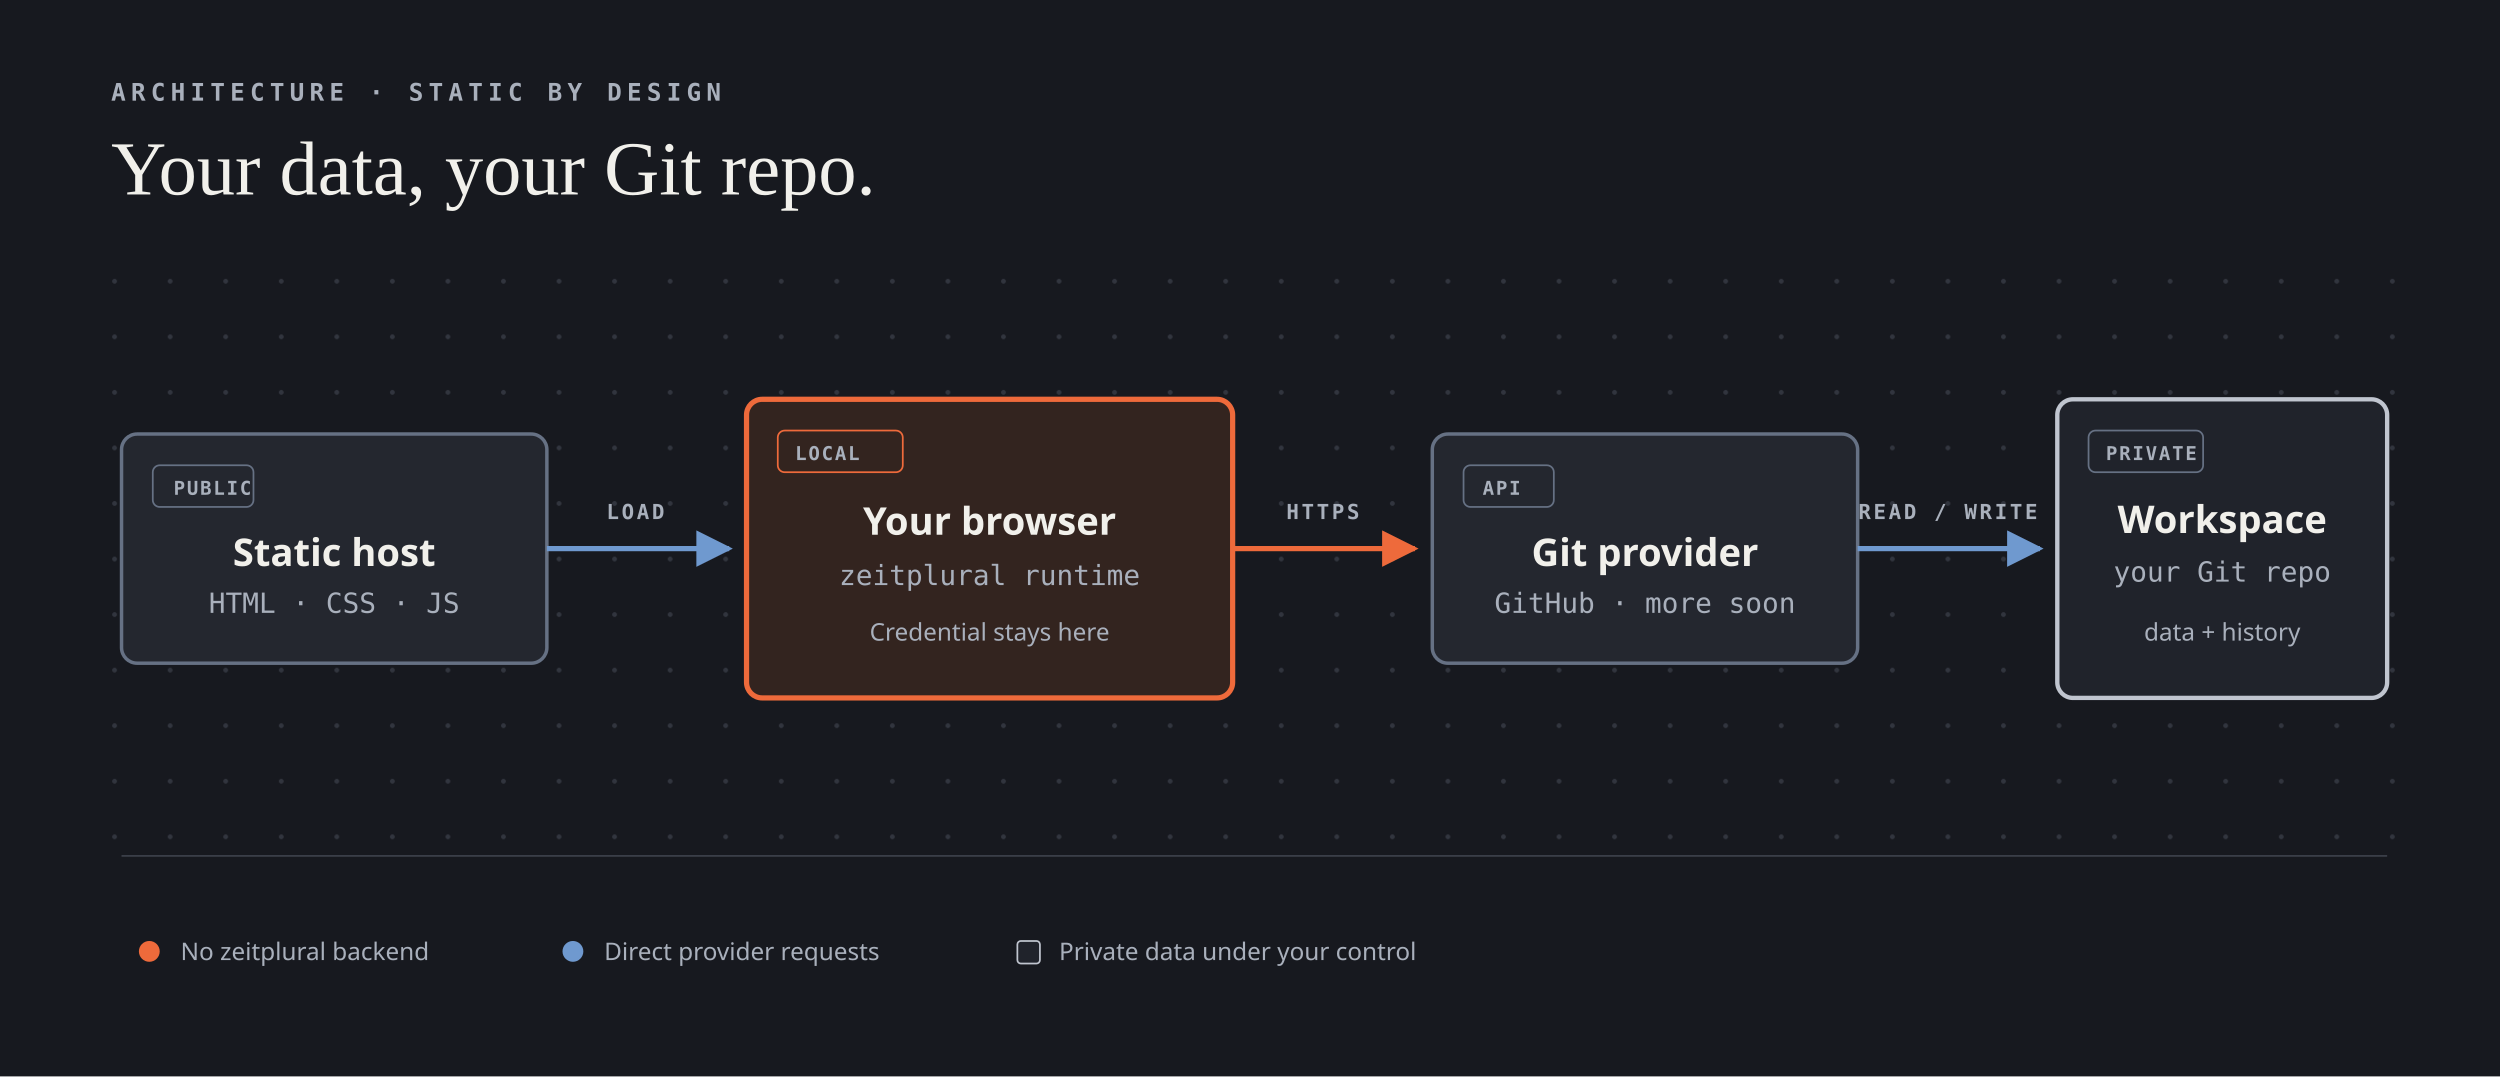
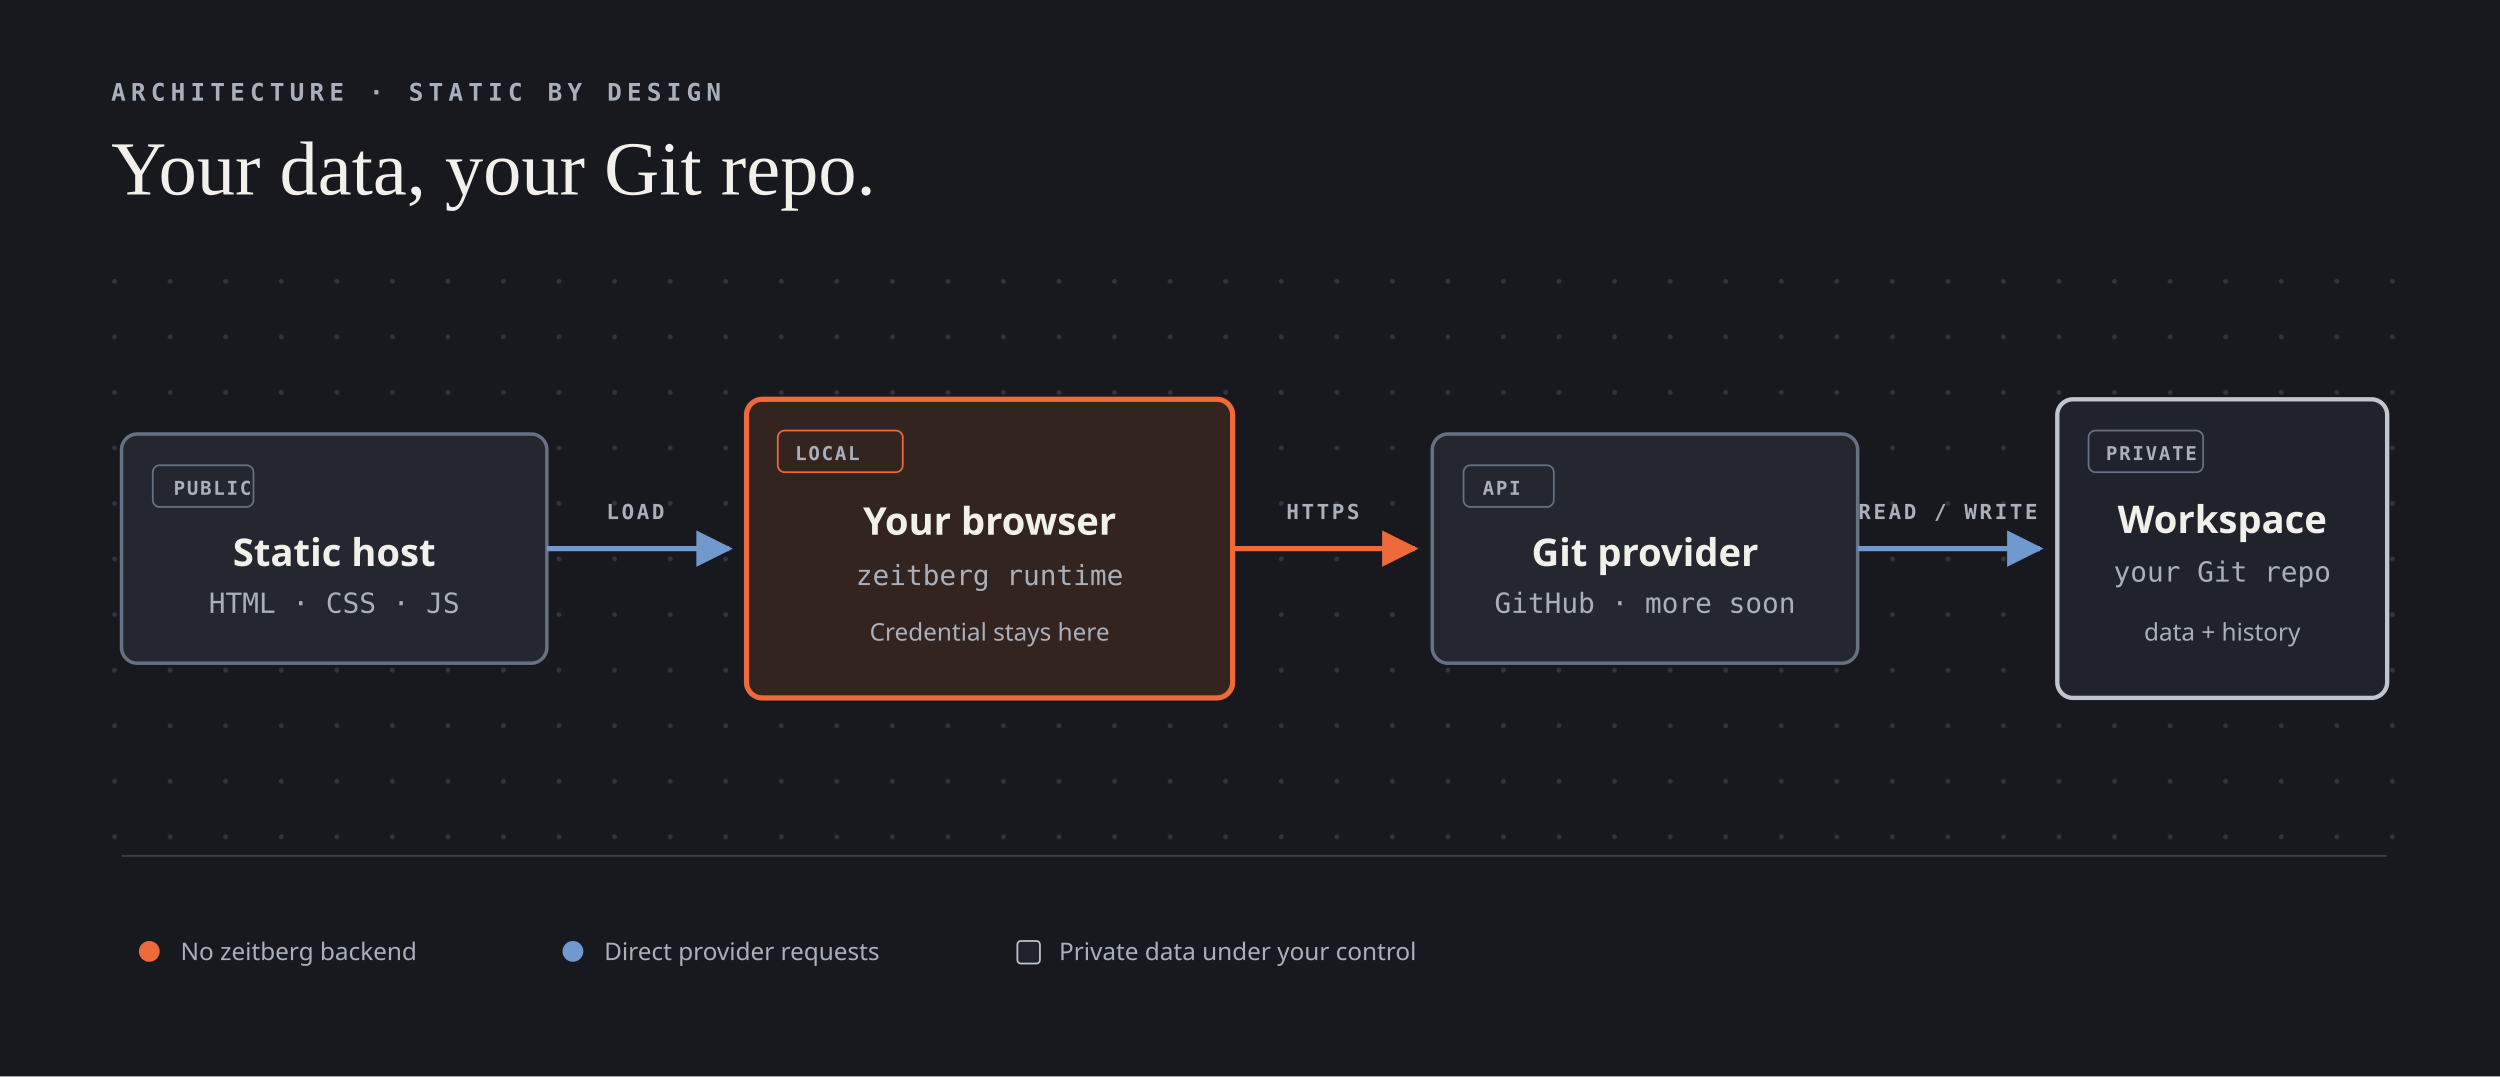
<svg xmlns="http://www.w3.org/2000/svg" viewBox="0 0 1440 620" role="img" aria-labelledby="title description">
  <defs>
    <pattern id="dots" width="32" height="32" patternUnits="userSpaceOnUse">
      <circle cx="2" cy="2" r="1.4" fill="#3b3f49" />
    </pattern>
    <marker id="arrow-blue" viewBox="0 0 10 10" refX="9" refY="5" markerWidth="7" markerHeight="7" orient="auto-start-reverse">
      <path d="M 0 0 L 10 5 L 0 10 z" fill="#6f99cf" />
    </marker>
    <marker id="arrow-orange" viewBox="0 0 10 10" refX="9" refY="5" markerWidth="7" markerHeight="7" orient="auto-start-reverse">
      <path d="M 0 0 L 10 5 L 0 10 z" fill="#ee6a3b" />
    </marker>
    <style>
      .eyebrow { font: 600 14px ui-monospace, SFMono-Regular, Menlo, monospace; letter-spacing: 3px; fill: #a9b0bc; }
      .title { font: 44px Georgia, 'Times New Roman', serif; fill: #f1f0eb; }
      .box-title { font: 700 22px ui-sans-serif, system-ui, sans-serif; fill: #f1f0eb; }
      .box-copy { font: 500 16px ui-monospace, SFMono-Regular, Menlo, monospace; fill: #a9b0bc; }
      .tag { font: 700 11px ui-monospace, SFMono-Regular, Menlo, monospace; letter-spacing: 1px; fill: #a9b0bc; }
      .flow { font: 700 12px ui-monospace, SFMono-Regular, Menlo, monospace; letter-spacing: 1.5px; fill: #a9b0bc; }
      .note { font: 500 14px ui-sans-serif, system-ui, sans-serif; fill: #a9b0bc; }
    </style>
  </defs>
  <rect width="1440" height="620" fill="#17191f" />
  <rect x="60" y="145" width="1320" height="365" fill="url(#dots)" opacity="0.72" />
  <text x="64" y="58" class="eyebrow">ARCHITECTURE · STATIC BY DESIGN</text>
  <text x="64" y="112" class="title">Your data, your Git repo.</text>
  <g transform="translate(70 250)">
    <rect width="245" height="132" rx="9" fill="#24272f" stroke="#667184" stroke-width="2" />
    <rect x="18" y="18" width="58" height="24" rx="4" fill="none" stroke="#667184" />
    <text x="30" y="35" class="tag">PUBLIC</text>
    <text x="122.5" y="76" text-anchor="middle" class="box-title">Static host</text>
    <text x="122.5" y="103" text-anchor="middle" class="box-copy">HTML · CSS · JS</text>
  </g>
  <line x1="315" y1="316" x2="420" y2="316" stroke="#6f99cf" stroke-width="3" marker-end="url(#arrow-blue)" />
  <text x="366" y="299" text-anchor="middle" class="flow">LOAD</text>
  <g transform="translate(430 230)">
    <rect width="280" height="172" rx="9" fill="#33241f" stroke="#ee6a3b" stroke-width="3" />
    <rect x="18" y="18" width="72" height="24" rx="4" fill="none" stroke="#ee6a3b" />
    <text x="28" y="35" class="tag" fill="#ee6a3b">LOCAL</text>
    <text x="140" y="78" text-anchor="middle" class="box-title">Your browser</text>
-     <text x="140" y="107" text-anchor="middle" class="box-copy">zeitplural runtime</text>
+     <text x="140" y="107" text-anchor="middle" class="box-copy">zeitberg runtime</text>
    <text x="140" y="139" text-anchor="middle" class="note">Credential stays here</text>
  </g>
  <line x1="710" y1="316" x2="815" y2="316" stroke="#ee6a3b" stroke-width="3" marker-end="url(#arrow-orange)" />
  <text x="762" y="299" text-anchor="middle" class="flow">HTTPS</text>
  <g transform="translate(825 250)">
    <rect width="245" height="132" rx="9" fill="#24272f" stroke="#667184" stroke-width="2" />
    <rect x="18" y="18" width="52" height="24" rx="4" fill="none" stroke="#667184" />
    <text x="29" y="35" class="tag">API</text>
    <text x="122.5" y="76" text-anchor="middle" class="box-title">Git provider</text>
    <text x="122.5" y="103" text-anchor="middle" class="box-copy">GitHub · more soon</text>
  </g>
  <line x1="1070" y1="316" x2="1175" y2="316" stroke="#6f99cf" stroke-width="3" marker-end="url(#arrow-blue)" />
  <text x="1122" y="299" text-anchor="middle" class="flow">READ / WRITE</text>
  <g transform="translate(1185 230)">
    <rect width="190" height="172" rx="9" fill="#20232b" stroke="#c0c5cf" stroke-width="2.5" />
    <rect x="18" y="18" width="66" height="24" rx="4" fill="none" stroke="#667184" />
    <text x="28" y="35" class="tag">PRIVATE</text>
    <text x="95" y="77" text-anchor="middle" class="box-title">Workspace</text>
    <text x="95" y="105" text-anchor="middle" class="box-copy">your Git repo</text>
    <text x="95" y="139" text-anchor="middle" class="note">data + history</text>
  </g>
  <line x1="70" y1="493" x2="1375" y2="493" stroke="#3b3f49" />
  <circle cx="86" cy="548" r="6" fill="#ee6a3b" />
-   <text x="104" y="553" class="note">No zeitplural backend</text>
+   <text x="104" y="553" class="note">No zeitberg backend</text>
  <circle cx="330" cy="548" r="6" fill="#6f99cf" />
  <text x="348" y="553" class="note">Direct provider requests</text>
  <rect x="586" y="542" width="13" height="13" rx="2" fill="#20232b" stroke="#c0c5cf" />
  <text x="610" y="553" class="note">Private data under your control</text>
</svg>
